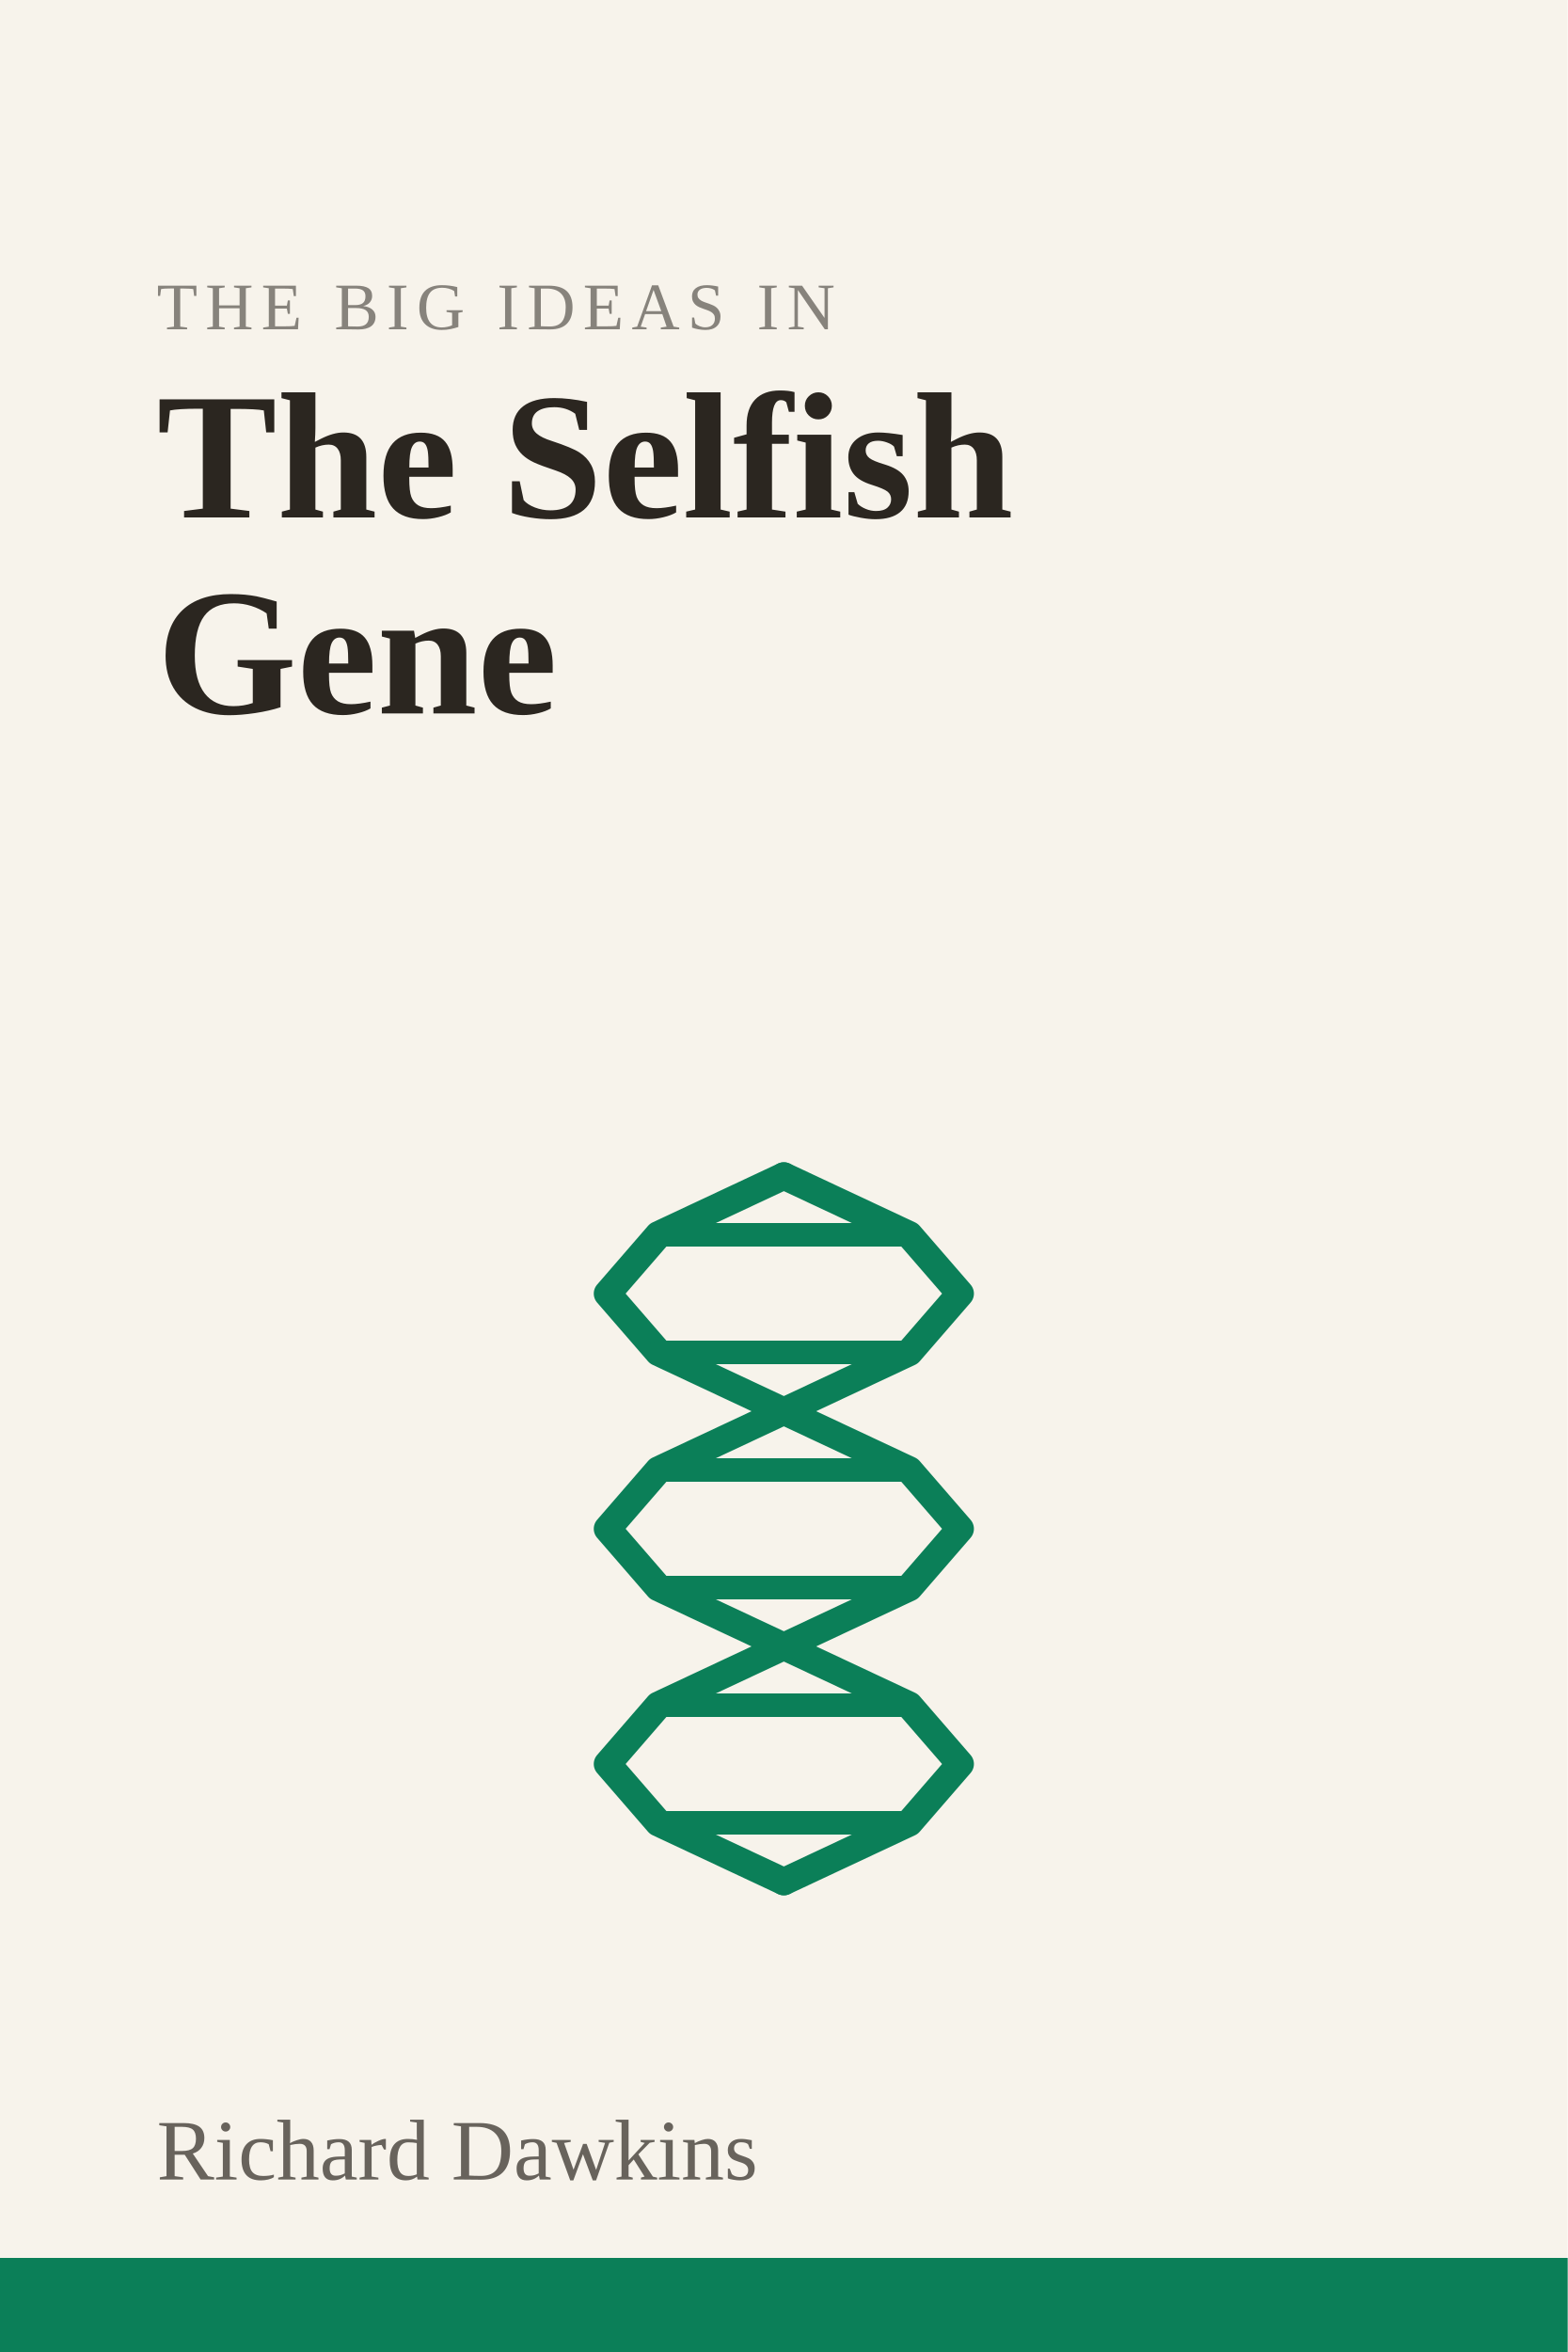
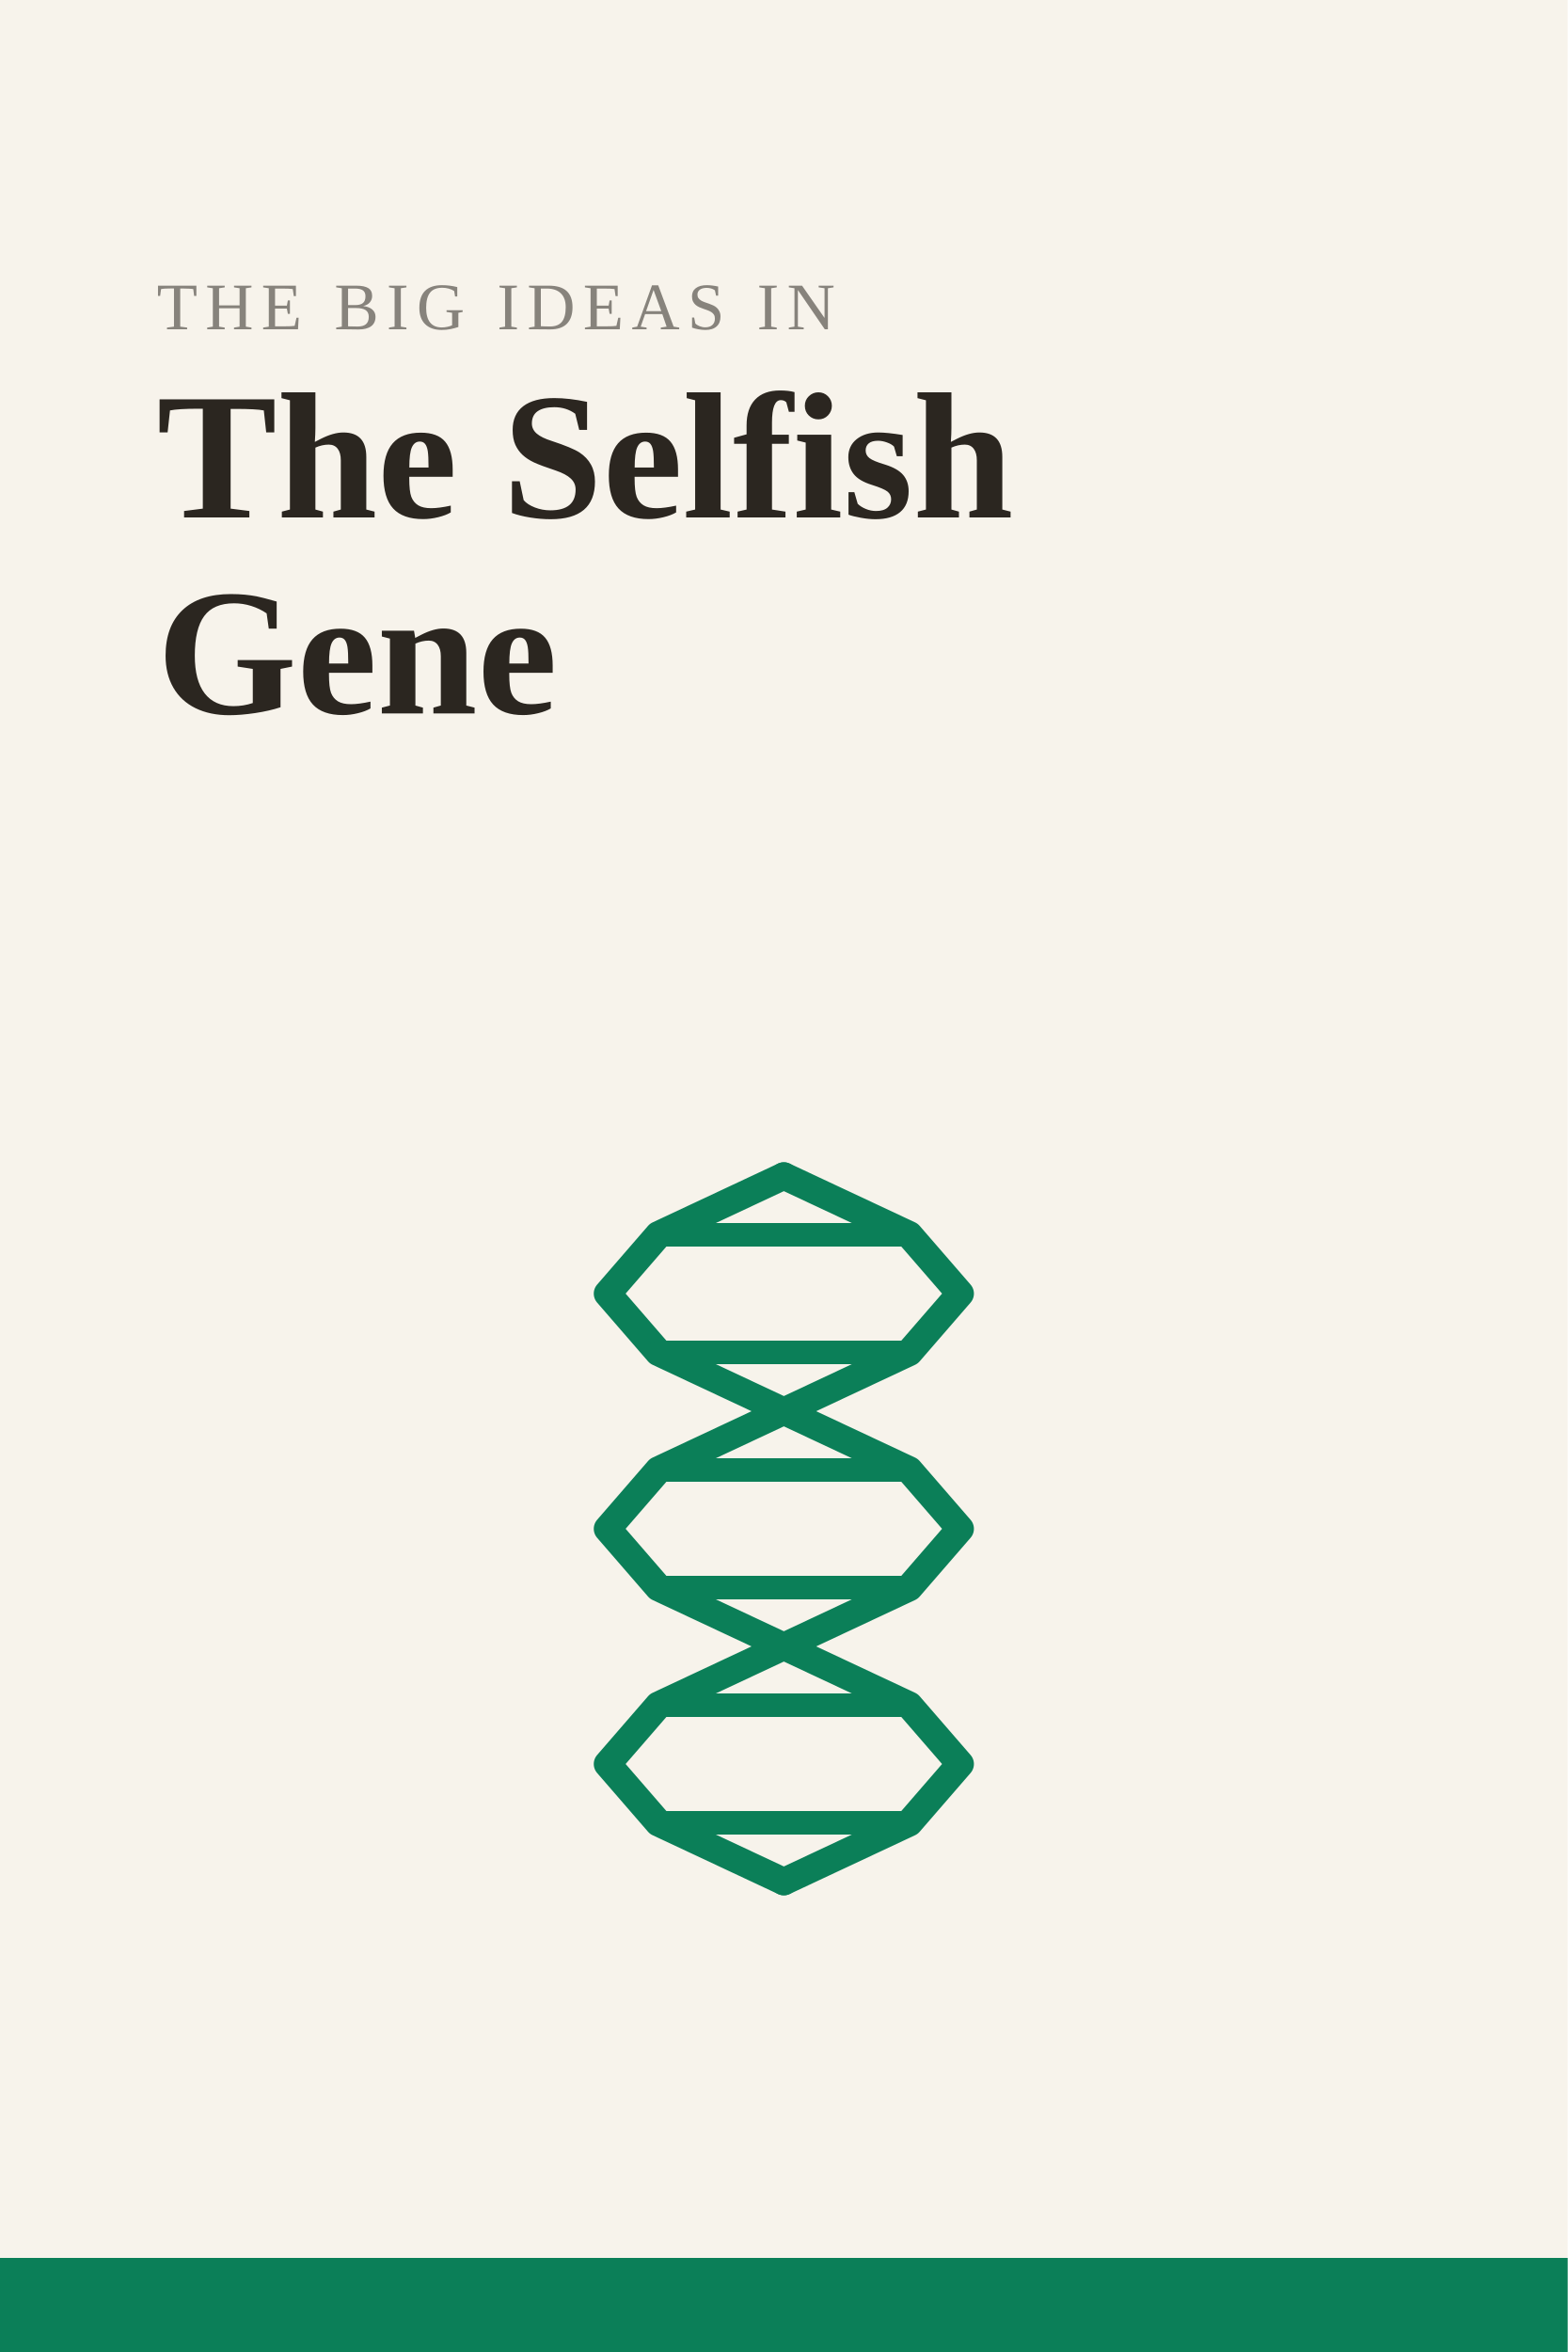
<svg xmlns="http://www.w3.org/2000/svg" viewBox="0 0 400 600" width="400" height="600">
  <rect width="400" height="600" fill="#F7F3EB" />
  <text x="40" y="84" font-family="Georgia, 'Times New Roman', serif" font-size="17" letter-spacing="2" fill="#2B2620" opacity="0.55">THE BIG IDEAS IN</text>
  <text x="40" y="132" font-family="Georgia, 'Times New Roman', serif" font-size="46" font-weight="600" fill="#2B2620">The Selfish</text>
  <text x="40" y="182" font-family="Georgia, 'Times New Roman', serif" font-size="46" font-weight="600" fill="#2B2620">Gene</text>
  <g fill="none" stroke="#0B7F58" stroke-linecap="round" stroke-linejoin="round">
    <polyline points="200,300 232,315 245,330 232,345 200,360 168,375 155,390 168,405 200,420 232,435 245,450 232,465 200,480" stroke-width="7" />
    <polyline points="200,300 168,315 155,330 168,345 200,360 232,375 245,390 232,405 200,420 168,435 155,450 168,465 200,480" stroke-width="7" />
    <line x1="232" y1="315" x2="168" y2="315" stroke-width="6" />
    <line x1="232" y1="345" x2="168" y2="345" stroke-width="6" />
    <line x1="168" y1="375" x2="232" y2="375" stroke-width="6" />
    <line x1="168" y1="405" x2="232" y2="405" stroke-width="6" />
    <line x1="232" y1="435" x2="168" y2="435" stroke-width="6" />
    <line x1="232" y1="465" x2="168" y2="465" stroke-width="6" />
  </g>
-   <text x="40" y="556" font-family="Georgia, 'Times New Roman', serif" font-size="22" fill="#2B2620" opacity="0.7">Richard Dawkins</text>
  <rect x="0" y="576" width="400" height="24" fill="#0B7F58" />
</svg>
